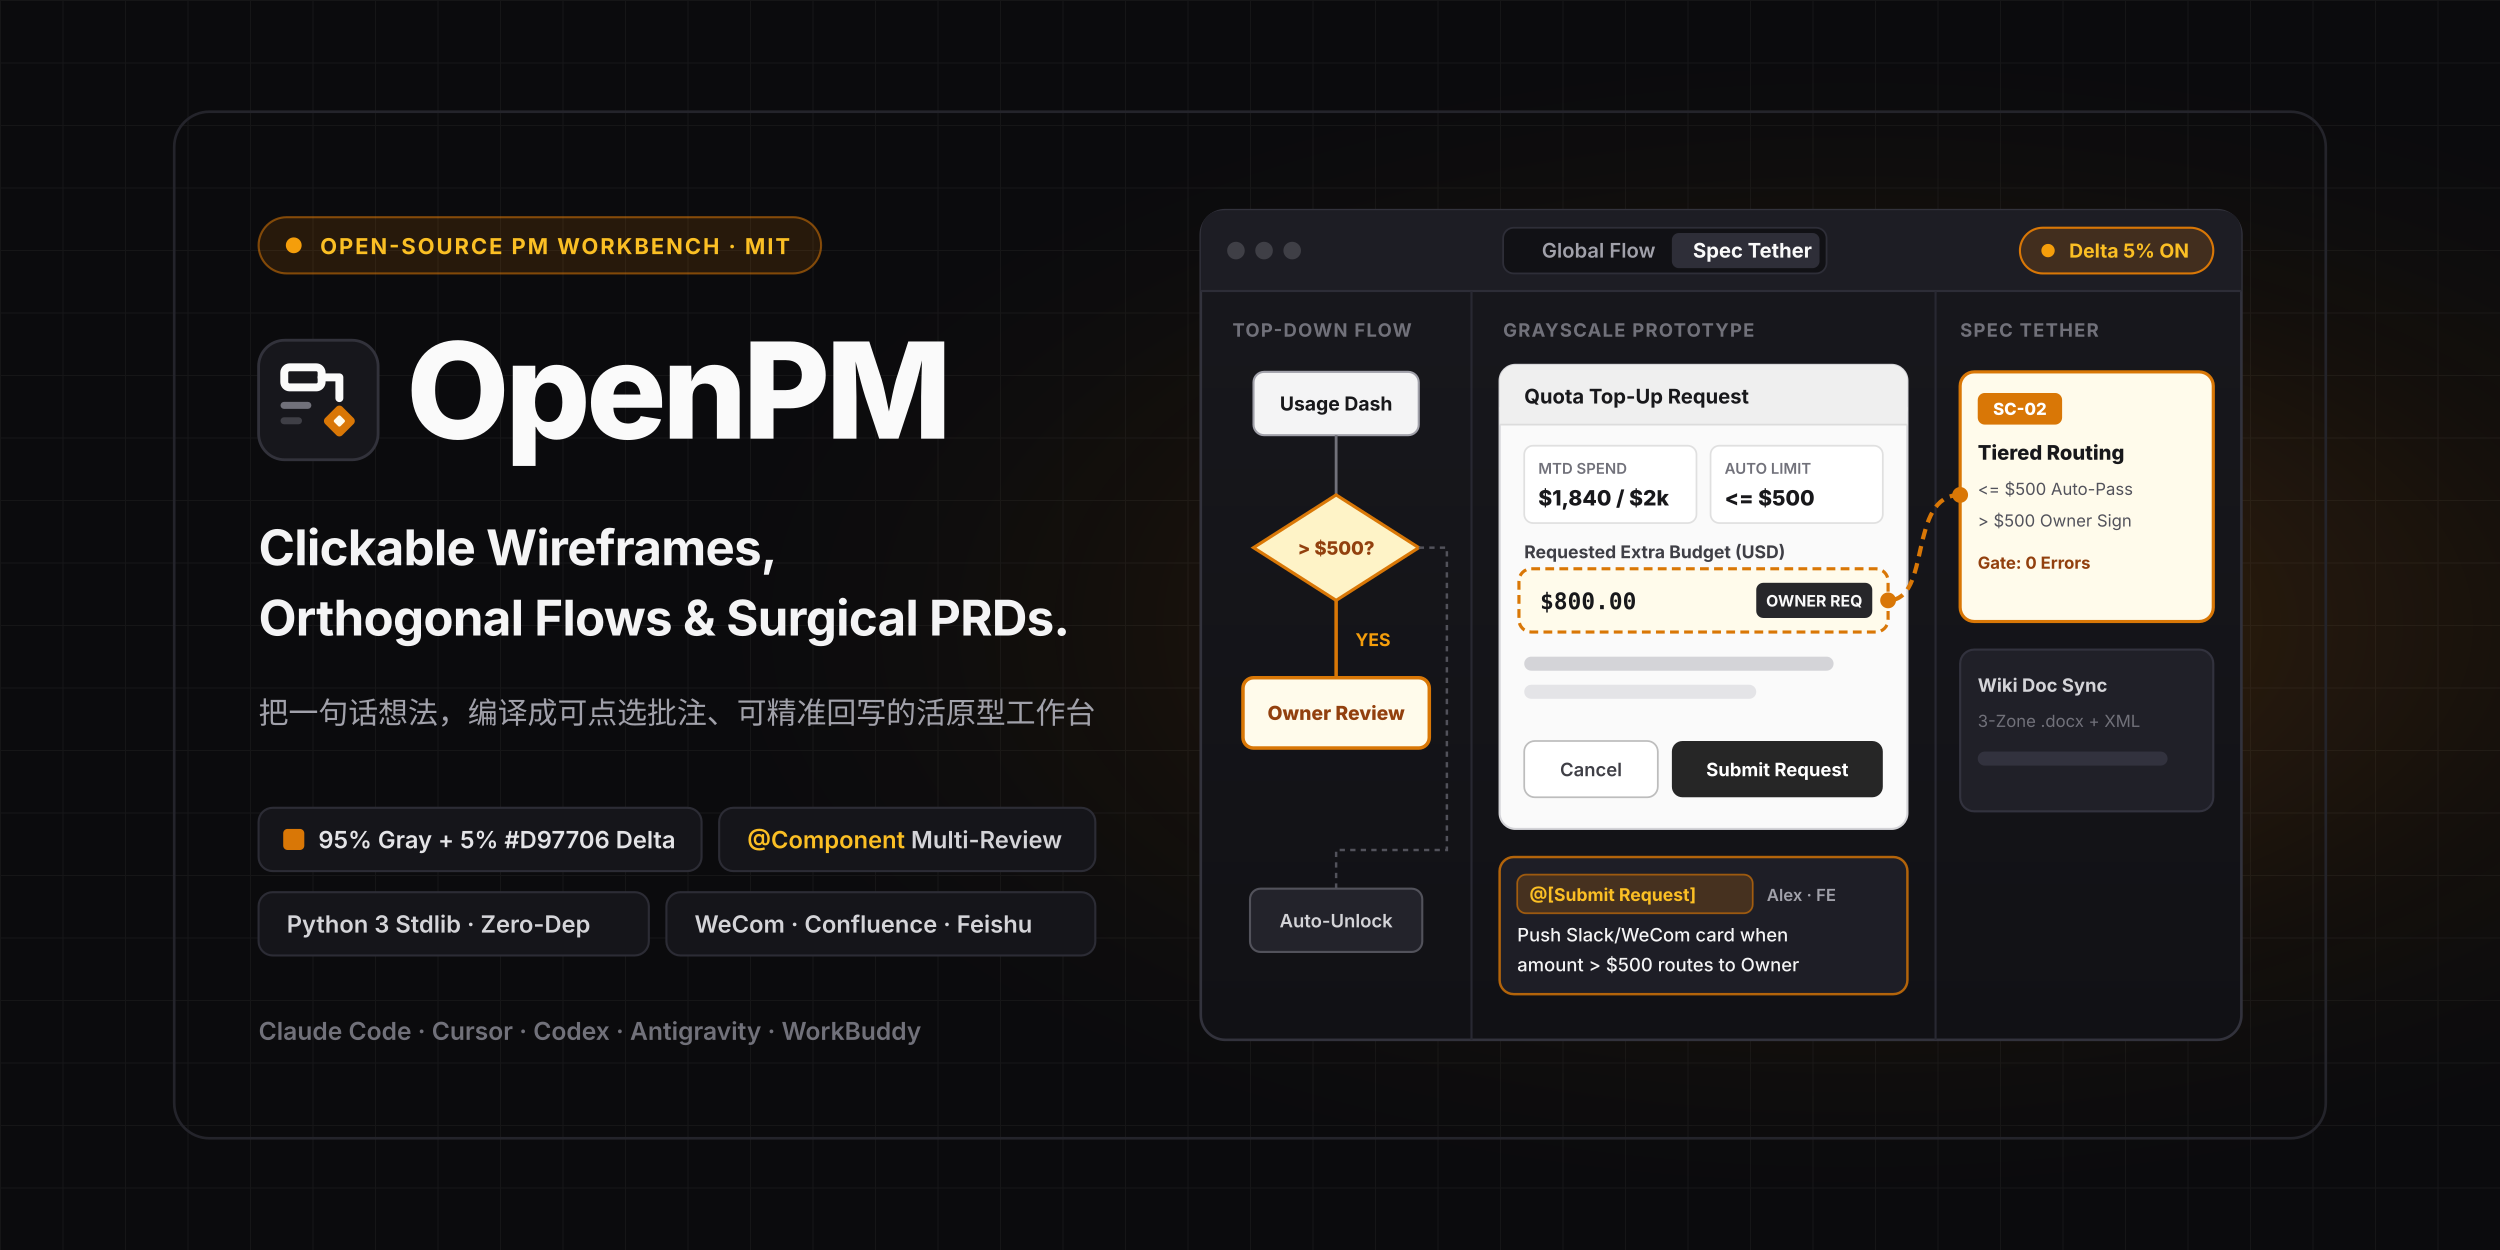
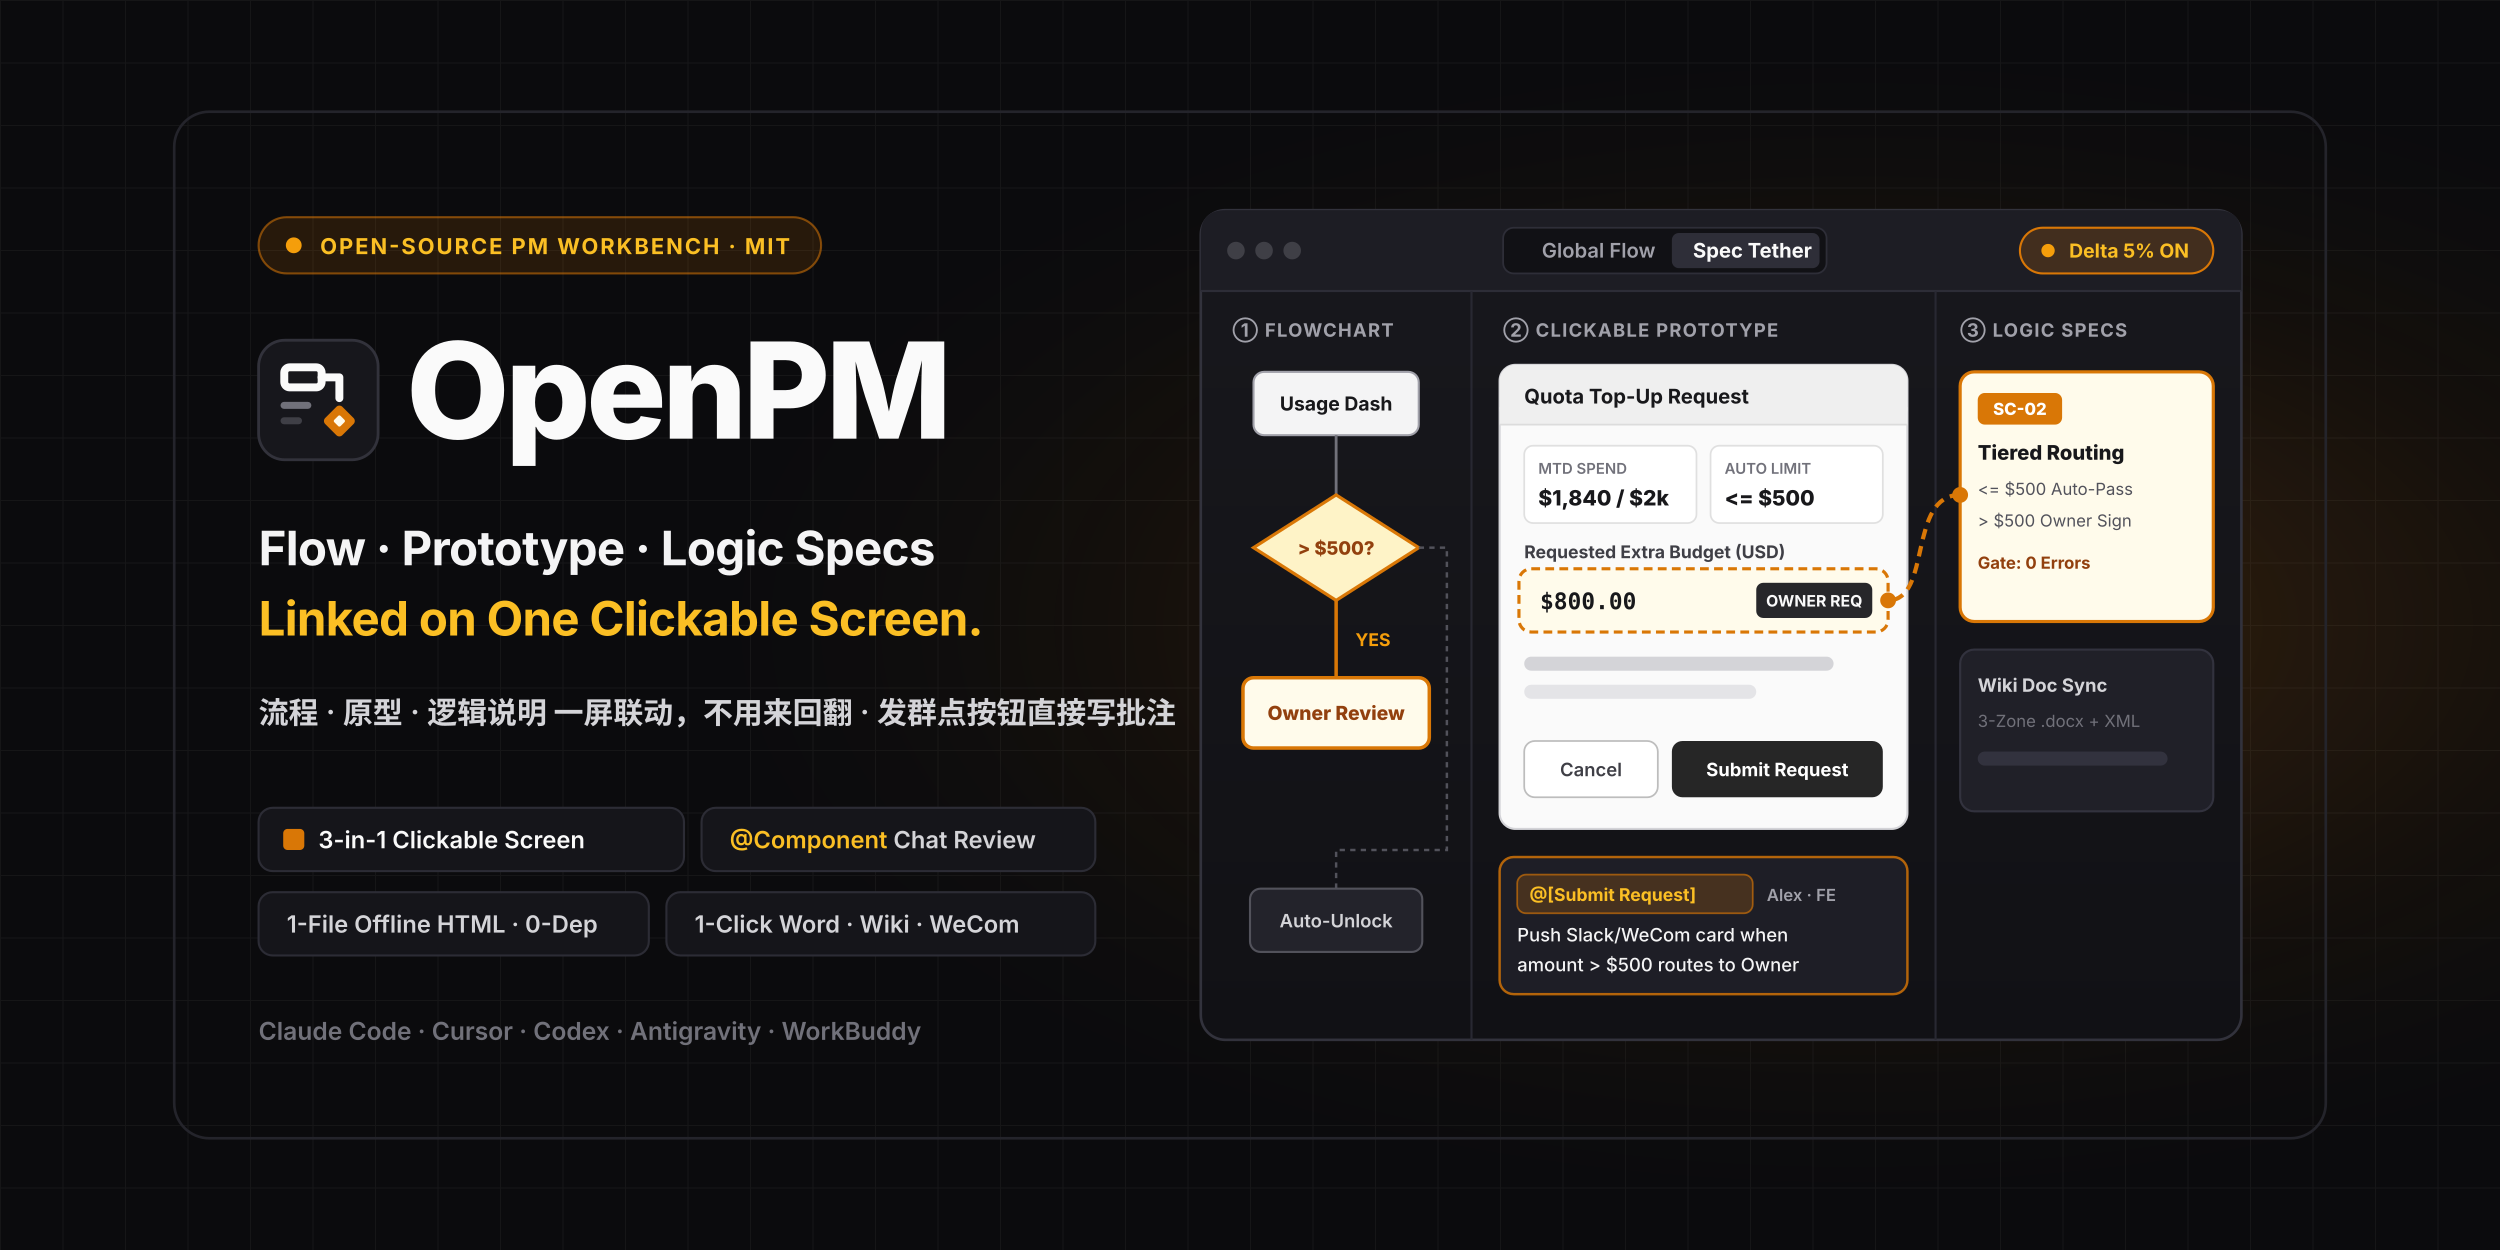
<svg xmlns="http://www.w3.org/2000/svg" viewBox="0 0 1280 640" width="1280" height="640">
  <defs>
    <pattern id="sp-grid" width="32" height="32" patternUnits="userSpaceOnUse">
      <path d="M 32 0 L 0 0 0 32" fill="none" stroke="#FFFFFF" stroke-opacity="0.045" stroke-width="1" />
    </pattern>
    <radialGradient id="sp-glow" cx="74%" cy="50%" r="48%">
      <stop offset="0%" stop-color="#D97706" stop-opacity="0.22" />
      <stop offset="55%" stop-color="#D97706" stop-opacity="0.06" />
      <stop offset="100%" stop-color="#0B0B0D" stop-opacity="0" />
    </radialGradient>
    <linearGradient id="sp-card" x1="0%" y1="0%" x2="0%" y2="100%">
      <stop offset="0%" stop-color="#18181D" />
      <stop offset="100%" stop-color="#111115" />
    </linearGradient>
  </defs>
  <rect width="1280" height="640" fill="#0B0B0D" />
  <rect width="1280" height="640" fill="url(#sp-grid)" />
  <rect width="1280" height="640" fill="url(#sp-glow)" />
  <g transform="translate(64, 32) scale(0.9)">
    <rect x="28" y="28" width="1224" height="584" rx="20" fill="none" stroke="#24242B" stroke-width="1.5" />
    <g font-family="-apple-system, BlinkMacSystemFont, 'Inter', 'PingFang SC', system-ui, sans-serif">
      <rect x="76" y="88" width="320" height="32" rx="16" fill="#D97706" fill-opacity="0.14" stroke="#D97706" stroke-opacity="0.55" stroke-width="1.2" />
      <circle cx="96" cy="104" r="4.5" fill="#F59E0B" />
      <text x="111" y="109" fill="#FBBF24" font-size="12.5" font-weight="700" letter-spacing="1.1">OPEN-SOURCE PM WORKBENCH · MIT</text>
      <g transform="translate(76, 152)">
        <g transform="translate(0, 6) scale(0.0664)">
          <rect x="0" y="0" width="1024" height="1024" rx="224" fill="#17171C" stroke="#32323B" stroke-width="24" />
          <rect x="220" y="232" width="320" height="172" rx="46" fill="none" stroke="#FAFAFA" stroke-width="68" />
          <path d="M 540 318 L 692 318 L 692 496" fill="none" stroke="#FAFAFA" stroke-width="68" stroke-linecap="round" stroke-linejoin="round" />
          <rect x="188" y="528" width="264" height="60" rx="30" fill="#71717A" />
          <rect x="188" y="660" width="184" height="60" rx="30" fill="#3F3F46" />
          <g transform="translate(692, 692) rotate(45)">
            <rect x="-104" y="-104" width="208" height="208" rx="36" fill="#D97706" />
            <rect x="-38" y="-38" width="76" height="76" rx="14" fill="#FFFBEB" />
          </g>
        </g>
        <text x="84" y="62" fill="#FAFAFA" font-size="76" font-weight="800" letter-spacing="-2.4">OpenPM</text>
      </g>
-       <text x="76" y="286" fill="#F4F4F5" font-size="28" font-weight="700" letter-spacing="-0.4">
-         <tspan x="76" dy="0">Clickable Wireframes,</tspan>
-         <tspan x="76" dy="40">Orthogonal Flows &amp; Surgical PRDs.</tspan>
+       <text x="76" y="286" fill="#F4F4F5" font-size="27" font-weight="700" letter-spacing="-0.4">
+         <tspan x="76" dy="0">Flow · Prototype · Logic Specs</tspan>
+         <tspan x="76" dy="40" fill="#FBBF24">Linked on One Clickable Screen.</tspan>
      </text>
-       <text x="76" y="376" fill="#A1A1AA" font-size="17" font-weight="500">
-       把一句话想法，编译成可点选批注、可精准回写的活原型工作台
+       <text x="76" y="376" fill="#D4D4D8" font-size="17" font-weight="600">
+       流程 · 原型 · 逻辑说明 一屏联动，不用来回翻 · 发群点按钮直接写批注
    </text>
      <g transform="translate(76, 424)" font-size="13.5" font-weight="600">
-         <rect x="0" y="0" width="252" height="36" rx="8" fill="#15151A" stroke="#2C2C35" stroke-width="1.2" />
+         <rect x="0" y="0" width="242" height="36" rx="8" fill="#15151A" stroke="#2C2C35" stroke-width="1.2" />
        <rect x="14" y="12" width="12" height="12" rx="2.5" fill="#D97706" />
-         <text x="34" y="23" fill="#E4E4E7">95% Gray + 5% #D97706 Delta</text>
-         <rect x="262" y="0" width="214" height="36" rx="8" fill="#15151A" stroke="#2C2C35" stroke-width="1.2" />
-         <text x="278" y="23" fill="#D4D4D8">
-           <tspan fill="#FBBF24">@Component</tspan> Multi-Review</text>
+         <text x="34" y="23" fill="#FAFAFA">3-in-1 Clickable Screen</text>
+         <rect x="252" y="0" width="224" height="36" rx="8" fill="#15151A" stroke="#2C2C35" stroke-width="1.2" />
+         <text x="268" y="23" fill="#D4D4D8">
+           <tspan fill="#FBBF24">@Component</tspan> Chat Review</text>
      </g>
      <g transform="translate(76, 472)" font-size="13.5" font-weight="600">
        <rect x="0" y="0" width="222" height="36" rx="8" fill="#15151A" stroke="#2C2C35" stroke-width="1.2" />
-         <text x="16" y="23" fill="#D4D4D8">Python 3 Stdlib · Zero-Dep</text>
+         <text x="16" y="23" fill="#D4D4D8">1-File Offline HTML · 0-Dep</text>
        <rect x="232" y="0" width="244" height="36" rx="8" fill="#15151A" stroke="#2C2C35" stroke-width="1.2" />
-         <text x="248" y="23" fill="#D4D4D8">WeCom · Confluence · Feishu</text>
+         <text x="248" y="23" fill="#D4D4D8">1-Click Word · Wiki · WeCom</text>
      </g>
      <text x="76" y="556" fill="#71717A" font-size="14" font-weight="600">
      Claude Code  ·  Cursor  ·  Codex  ·  Antigravity  ·  WorkBuddy
    </text>
    </g>
    <g transform="translate(612, 84)" font-family="-apple-system, BlinkMacSystemFont, 'Inter', 'PingFang SC', system-ui, sans-serif">
      <rect x="0" y="0" width="592" height="472" rx="14" fill="url(#sp-card)" stroke="#32323C" stroke-width="1.5" />
      <path d="M 14 0 L 578 0 Q 592 0 592 14 L 592 46 L 0 46 L 0 14 Q 0 0 14 0 Z" fill="#1D1D24" />
      <line x1="0" y1="46" x2="592" y2="46" stroke="#2D2D37" stroke-width="1.2" />
      <circle cx="20" cy="23" r="5" fill="#3F3F46" />
      <circle cx="36" cy="23" r="5" fill="#3F3F46" />
      <circle cx="52" cy="23" r="5" fill="#3F3F46" />
      <rect x="172" y="10" width="184" height="26" rx="6" fill="#111115" stroke="#2E2E38" stroke-width="1" />
      <text x="194" y="27" fill="#A1A1AA" font-size="11.5" font-weight="600">Global Flow</text>
      <rect x="268" y="13" width="84" height="20" rx="4" fill="#2E2E38" />
      <text x="280" y="27" fill="#FAFAFA" font-size="11.5" font-weight="700">Spec Tether</text>
      <rect x="466" y="10" width="110" height="26" rx="13" fill="#D97706" fill-opacity="0.2" stroke="#D97706" stroke-width="1.2" />
      <circle cx="482" cy="23" r="3.8" fill="#F59E0B" />
      <text x="494" y="27" fill="#FBBF24" font-size="11" font-weight="700">Delta 5% ON</text>
      <line x1="154" y1="46" x2="154" y2="472" stroke="#282832" stroke-width="1.2" />
      <line x1="418" y1="46" x2="418" y2="472" stroke="#282832" stroke-width="1.2" />
-       <text x="18" y="72" fill="#71717A" font-size="10.5" font-weight="700" letter-spacing="0.7">TOP-DOWN FLOW</text>
+       <text x="18" y="72" fill="#A1A1AA" font-size="10.5" font-weight="700" letter-spacing="0.7">① FLOWCHART</text>
      <rect x="30" y="92" width="94" height="36" rx="6" fill="#F4F4F5" stroke="#A1A1AA" stroke-width="1.2" />
      <text x="77" y="114" text-anchor="middle" fill="#18181B" font-size="11" font-weight="700">Usage Dash</text>
      <line x1="77" y1="128" x2="77" y2="162" stroke="#71717A" stroke-width="1.6" />
      <polygon points="77,162 124,192 77,222 30,192" fill="#FEF3C7" stroke="#D97706" stroke-width="1.8" />
      <text x="77" y="196" text-anchor="middle" fill="#92400E" font-size="10.5" font-weight="800">&gt; $500?</text>
      <line x1="77" y1="222" x2="77" y2="266" stroke="#D97706" stroke-width="2" />
      <text x="88" y="248" fill="#F59E0B" font-size="10" font-weight="700">YES</text>
      <rect x="24" y="266" width="106" height="40" rx="6" fill="#FFFBEB" stroke="#D97706" stroke-width="2" />
      <text x="77" y="290" text-anchor="middle" fill="#92400E" font-size="11" font-weight="800">Owner Review</text>
      <path d="M 124 192 L 140 192 L 140 364 L 77 364 L 77 386" fill="none" stroke="#52525B" stroke-width="1.4" stroke-dasharray="3 3" />
      <rect x="28" y="386" width="98" height="36" rx="6" fill="#23232B" stroke="#52525B" stroke-width="1.2" />
      <text x="77" y="408" text-anchor="middle" fill="#D4D4D8" font-size="10.5" font-weight="600">Auto-Unlock</text>
-       <text x="172" y="72" fill="#71717A" font-size="10.5" font-weight="700" letter-spacing="0.7">GRAYSCALE PROTOTYPE</text>
+       <text x="172" y="72" fill="#A1A1AA" font-size="10.5" font-weight="700" letter-spacing="0.7">② CLICKABLE PROTOTYPE</text>
      <rect x="170" y="88" width="232" height="264" rx="9" fill="#FAFAFA" stroke="#D4D4D8" stroke-width="1.2" />
      <rect x="170" y="88" width="232" height="34" rx="9" fill="#EFEFEF" />
      <rect x="170" y="112" width="232" height="10" fill="#EFEFEF" />
      <line x1="170" y1="122" x2="402" y2="122" stroke="#DCDCDC" stroke-width="1" />
      <text x="184" y="110" fill="#18181B" font-size="11.5" font-weight="700">Quota Top-Up Request</text>
      <rect x="184" y="134" width="98" height="44" rx="5" fill="#FFFFFF" stroke="#E0E0E0" stroke-width="1" />
      <text x="192" y="150" fill="#71717A" font-size="8.5" font-weight="600">MTD SPEND</text>
      <text x="192" y="168" fill="#18181B" font-size="12" font-weight="800">$1,840 / $2k</text>
      <rect x="290" y="134" width="98" height="44" rx="5" fill="#FFFFFF" stroke="#E0E0E0" stroke-width="1" />
      <text x="298" y="150" fill="#71717A" font-size="8.5" font-weight="600">AUTO LIMIT</text>
      <text x="298" y="168" fill="#18181B" font-size="12" font-weight="800">&lt;= $500</text>
      <text x="184" y="198" fill="#3F3F46" font-size="10" font-weight="700">Requested Extra Budget (USD)</text>
      <rect x="181" y="204" width="210" height="36" rx="7" fill="#FFFBEB" stroke="#D97706" stroke-width="1.8" stroke-dasharray="5 3" />
      <text x="193" y="227" fill="#18181B" font-size="13" font-weight="700" font-family="ui-monospace, SFMono-Regular, Menlo, monospace">$800.00</text>
      <rect x="316" y="212" width="66" height="20" rx="4" fill="#27272A" />
      <text x="349" y="225.5" text-anchor="middle" fill="#FAFAFA" font-size="9" font-weight="700">OWNER REQ</text>
      <rect x="184" y="254" width="176" height="8" rx="4" fill="#D4D4D8" />
      <rect x="184" y="270" width="132" height="8" rx="4" fill="#E4E4E7" />
      <rect x="184" y="302" width="76" height="32" rx="6" fill="#FFFFFF" stroke="#BDBDBD" stroke-width="1" />
      <text x="222" y="322" text-anchor="middle" fill="#3F3F46" font-size="10.5" font-weight="600">Cancel</text>
      <rect x="268" y="302" width="120" height="32" rx="6" fill="#262626" />
      <text x="328" y="322" text-anchor="middle" fill="#FFFFFF" font-size="10.5" font-weight="700">Submit Request</text>
      <g transform="translate(170, 368)">
        <rect x="0" y="0" width="232" height="78" rx="8" fill="#1E1E26" stroke="#D97706" stroke-opacity="0.8" stroke-width="1.4" />
        <rect x="10" y="10" width="134" height="22" rx="5" fill="#D97706" fill-opacity="0.22" stroke="#D97706" stroke-opacity="0.65" stroke-width="1" />
        <text x="17" y="25" fill="#FBBF24" font-size="10" font-weight="700">@[Submit Request]</text>
        <text x="152" y="25" fill="#A1A1AA" font-size="9.5" font-weight="600">Alex · FE</text>
        <text x="10" y="48" fill="#F4F4F5" font-size="10.5" font-weight="500">Push Slack/WeCom card when</text>
        <text x="10" y="65" fill="#F4F4F5" font-size="10.5" font-weight="500">amount &gt; $500 routes to Owner</text>
      </g>
-       <text x="432" y="72" fill="#71717A" font-size="10.5" font-weight="700" letter-spacing="0.7">SPEC TETHER</text>
+       <text x="432" y="72" fill="#A1A1AA" font-size="10.5" font-weight="700" letter-spacing="0.7">③ LOGIC SPECS</text>
      <rect x="432" y="92" width="144" height="142" rx="8" fill="#FFFBEB" stroke="#D97706" stroke-width="1.8" />
      <rect x="442" y="104" width="48" height="18" rx="4" fill="#D97706" />
      <text x="466" y="116.5" text-anchor="middle" fill="#FFFFFF" font-size="9.5" font-weight="800">SC-02</text>
      <text x="442" y="142" fill="#18181B" font-size="11.5" font-weight="800">Tiered Routing</text>
      <text x="442" y="162" fill="#52525B" font-size="9.5">&lt;= $500 Auto-Pass</text>
      <text x="442" y="180" fill="#52525B" font-size="9.5">&gt; $500 Owner Sign</text>
      <text x="442" y="204" fill="#92400E" font-size="9.5" font-weight="700">Gate: 0 Errors</text>
      <rect x="432" y="250" width="144" height="92" rx="8" fill="#202028" stroke="#32323E" stroke-width="1.2" />
      <text x="442" y="274" fill="#D4D4D8" font-size="10.5" font-weight="700">Wiki Doc Sync</text>
      <text x="442" y="294" fill="#71717A" font-size="9.5">3-Zone .docx + XML</text>
      <rect x="442" y="308" width="108" height="8" rx="4" fill="#32323E" />
      <path d="M 432 162 C 402 162, 416 222, 391 222" fill="none" stroke="#D97706" stroke-width="2.4" stroke-dasharray="6 4" />
      <circle cx="432" cy="162" r="4.5" fill="#D97706" />
      <circle cx="391" cy="222" r="4.5" fill="#D97706" />
    </g>
  </g>
</svg>
